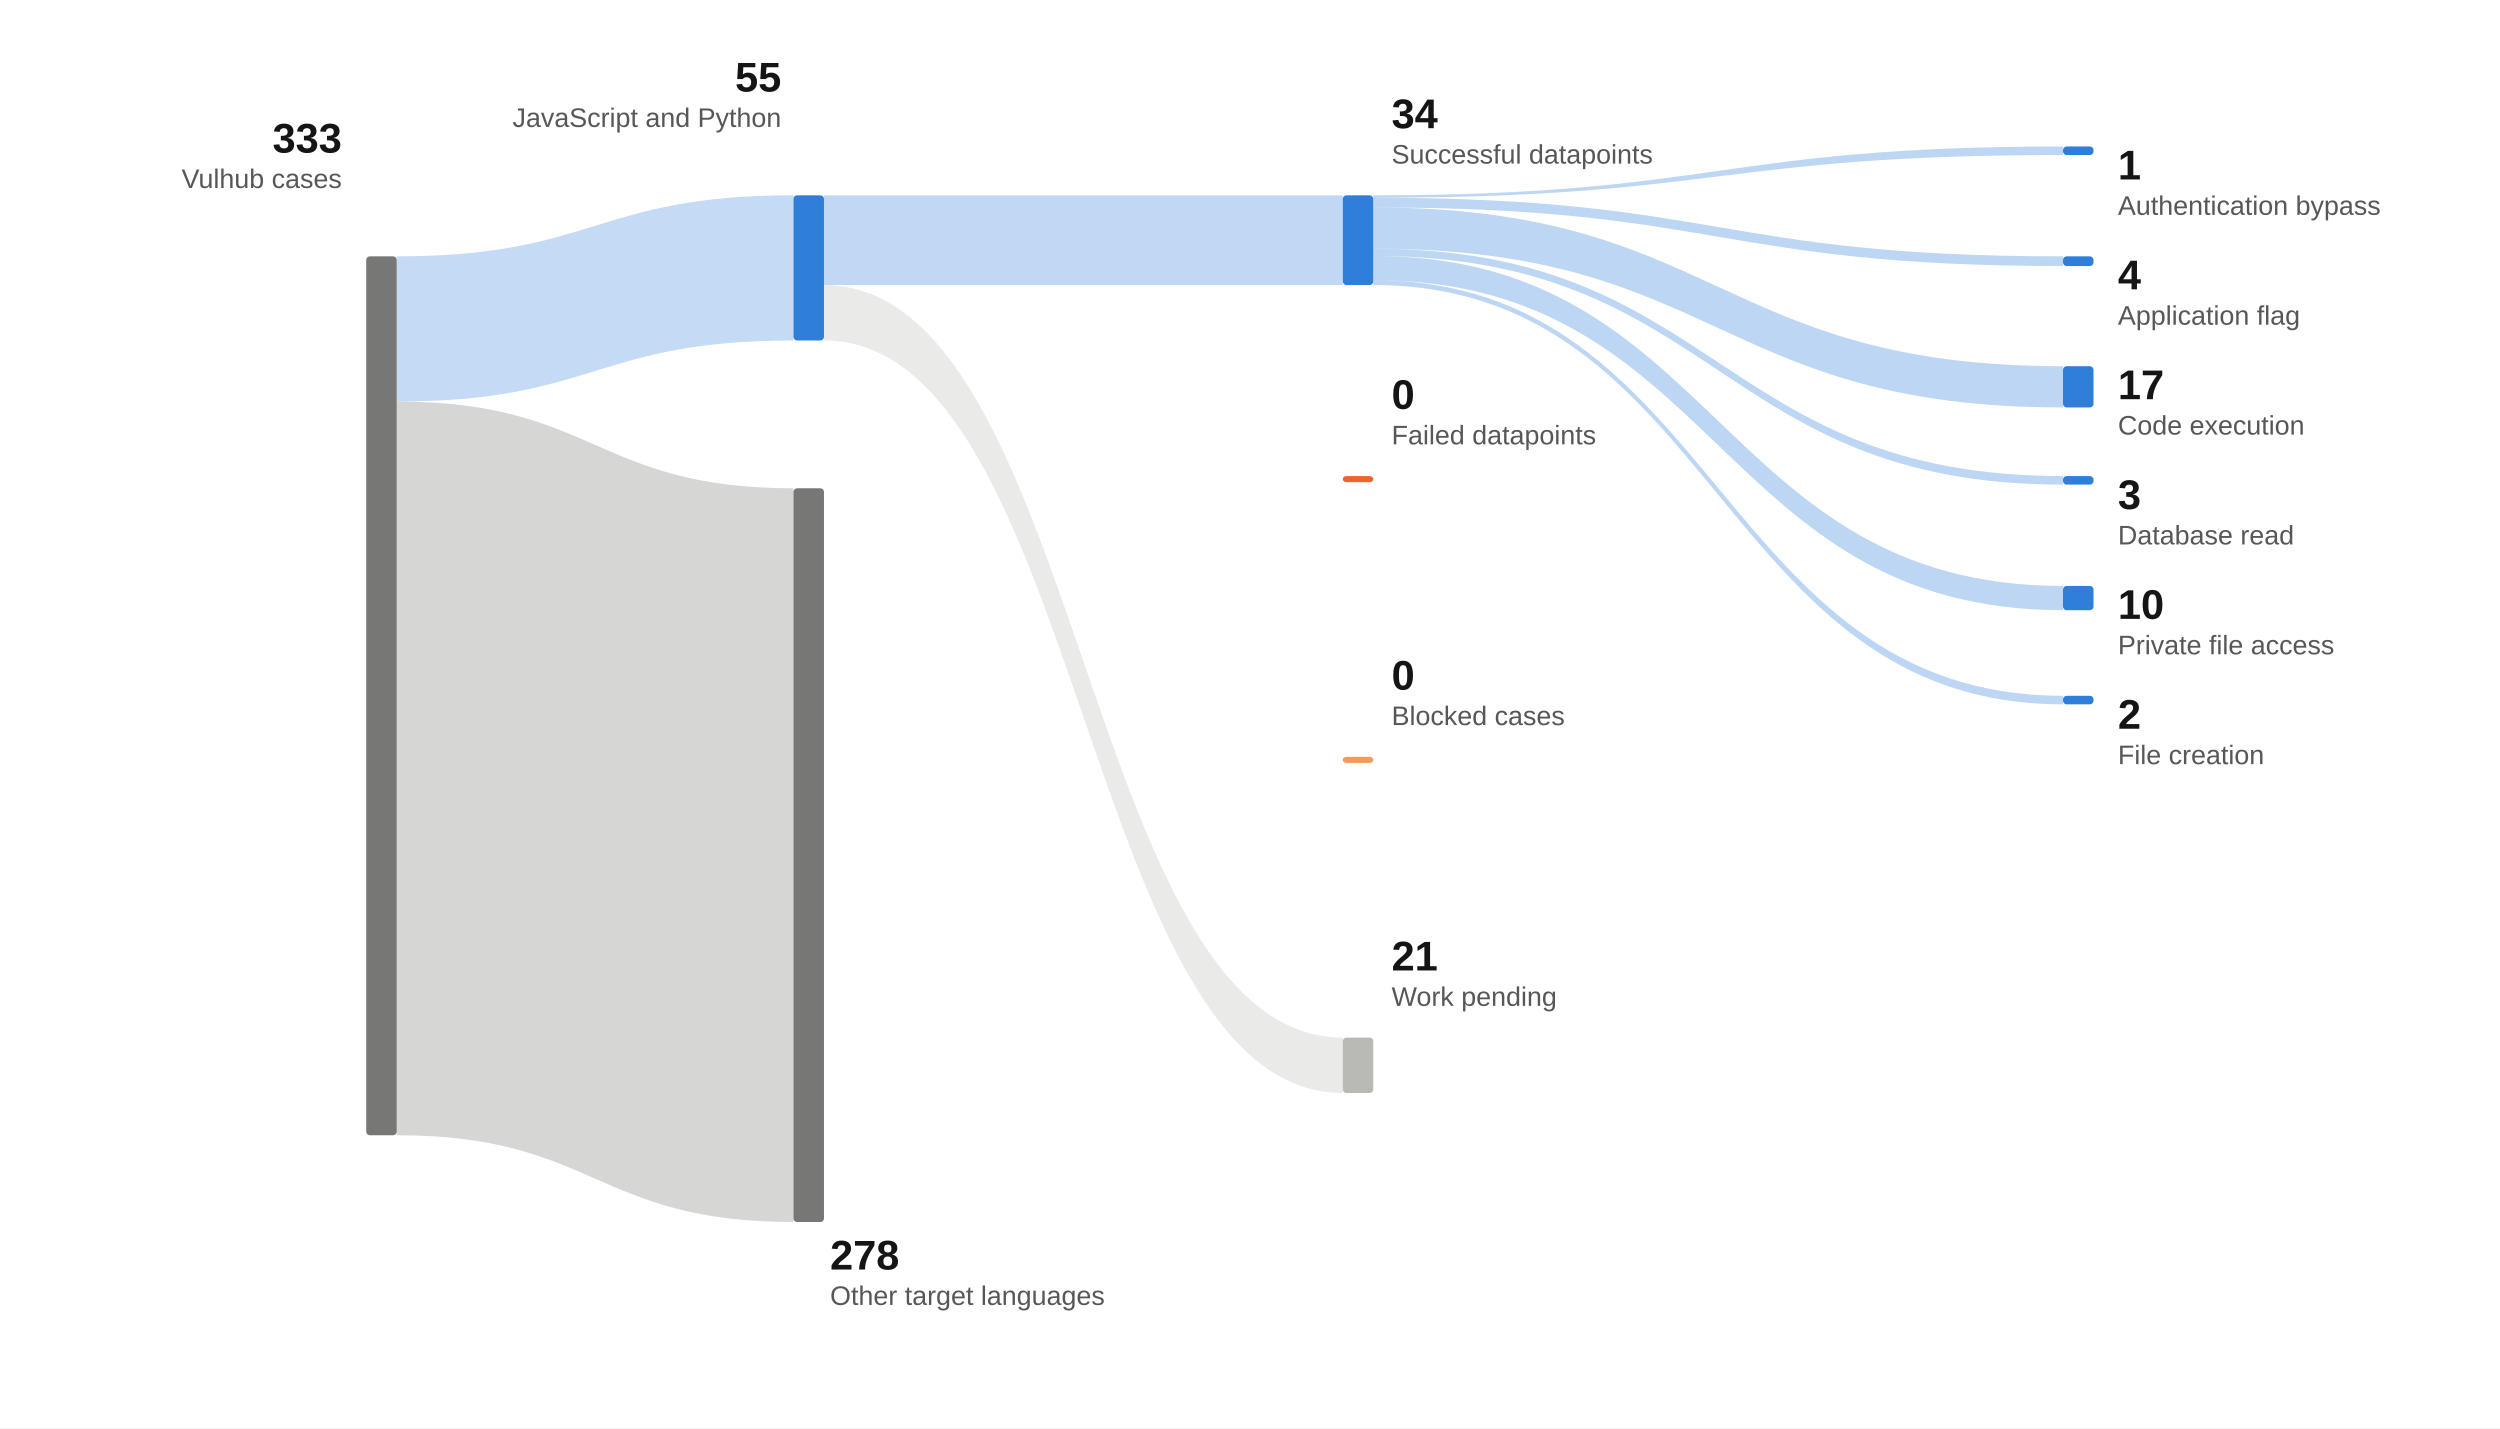
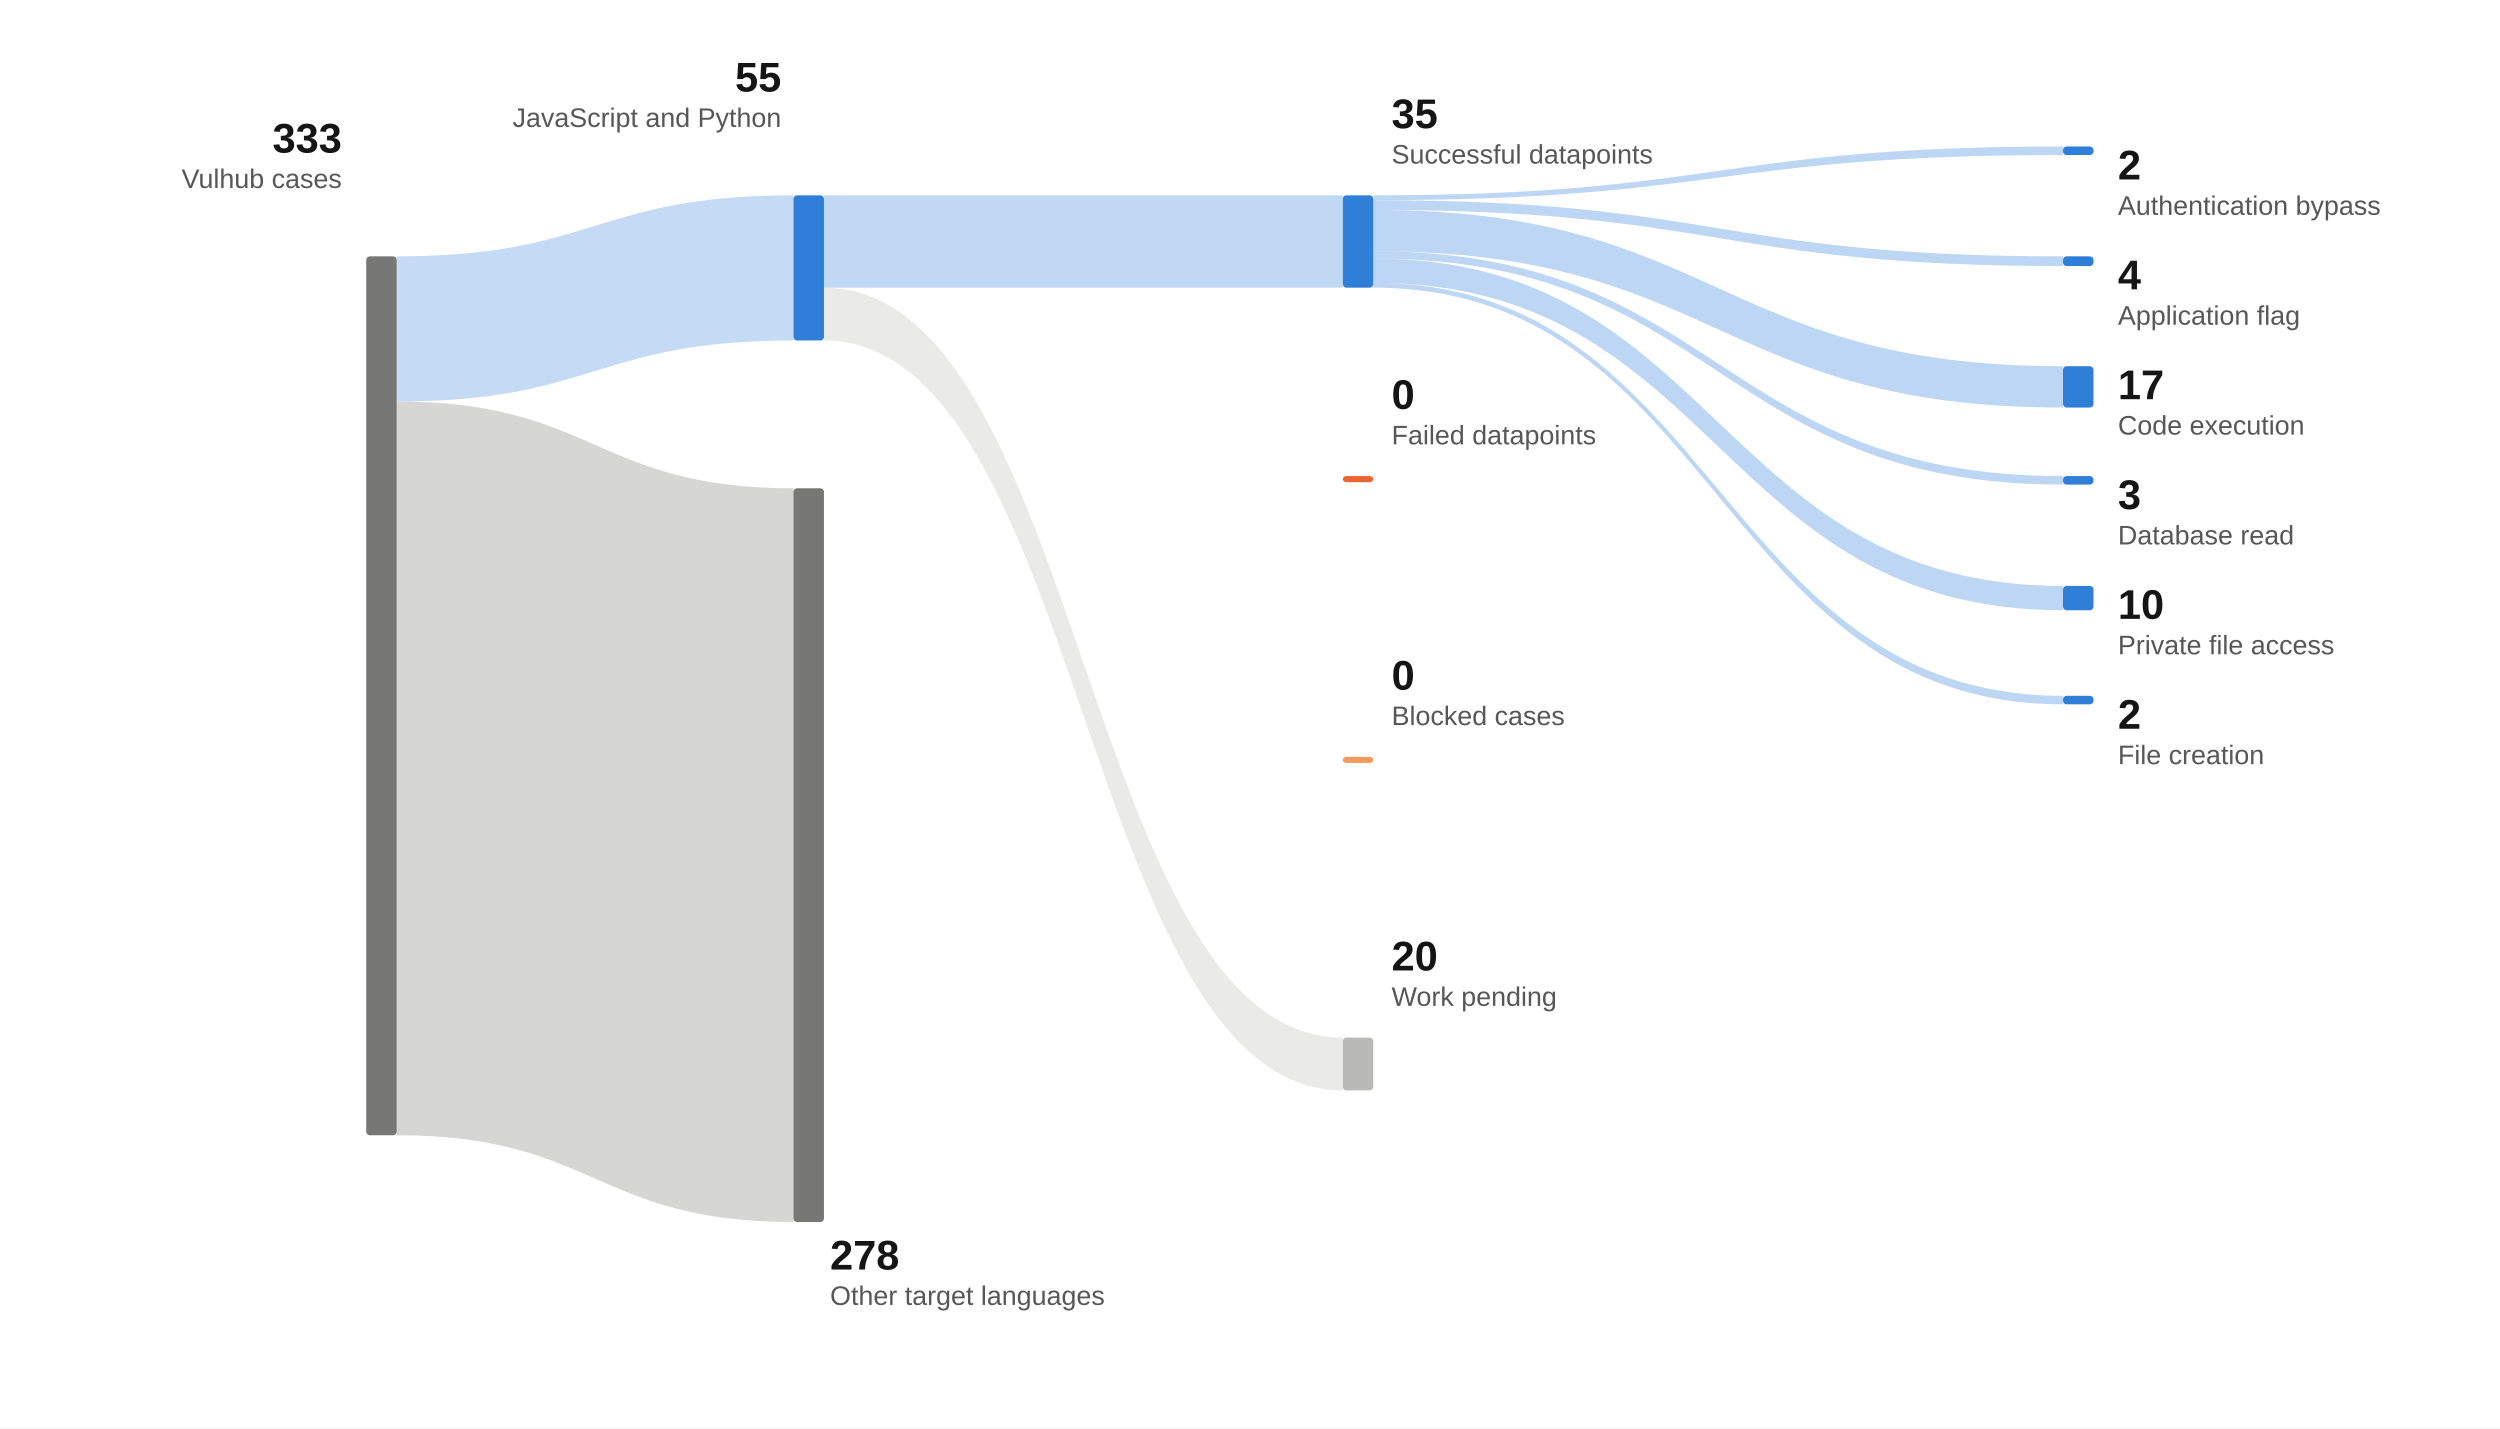
<svg xmlns="http://www.w3.org/2000/svg" width="2048" height="1170" viewBox="0 0 2048 1170">
  <style>.count{font:700 34px Arial,sans-serif;fill:#151515}.detail{font:22px Arial,sans-serif;fill:#575757}</style>
  <rect width="100%" height="100%" fill="#fff" />
  <path d="M325 210 C487.5 210 487.5 160 650 160 L650 278.919 C487.5 278.919 487.5 328.919 325 328.919 Z" fill="#3079d7" fill-opacity="0.28" />
  <path d="M325 328.919 C487.5 328.919 487.5 400 650 400 L650 1001.081 C487.5 1001.081 487.5 930.0 325 930.0 Z" fill="#aaa9a6" fill-opacity="0.48" />
-   <path d="M675 160.0 C887.5 160.0 887.5 160 1100 160 L1100 233.514 C887.5 233.514 887.5 233.514 675 233.514 Z" fill="#2f7ed8" fill-opacity="0.3" />
-   <path d="M675 233.514 C887.5 233.514 887.5 850 1100 850 L1100 895.405 C887.5 895.405 887.5 278.919 675 278.919 Z" fill="#b9b9b5" fill-opacity="0.3" />
-   <path d="M1125 160.0 C1407.5 160.0 1407.5 120 1690 120 L1690 127 C1407.5 127 1407.5 161.987 1125 161.987 Z" fill="#2f7ed8" fill-opacity="0.32" />
+   <path d="M675 160.0 C887.5 160.0 887.5 160 1100 160 L1100 235.676 C887.5 235.676 887.5 235.676 675 235.676 Z" fill="#2f7ed8" fill-opacity="0.3" />
+   <path d="M675 235.676 C887.5 235.676 887.5 850 1100 850 L1100 893.243 C887.5 893.243 887.5 278.919 675 278.919 Z" fill="#b9b9b5" fill-opacity="0.3" />
+   <path d="M1125 160.0 C1407.5 160.0 1407.5 120 1690 120 L1690 127 C1407.5 127 1407.5 163.983 1125 163.983 Z" fill="#2f7ed8" fill-opacity="0.32" />
  <rect x="1690" y="120" width="25" height="7" rx="3" fill="#2f7ed8" />
-   <text x="1735" y="147" text-anchor="start" class="count">1</text>
+   <text x="1735" y="147" text-anchor="start" class="count">2</text>
  <text x="1735" y="176" text-anchor="start" class="detail">Authentication bypass</text>
-   <path d="M1125 161.987 C1407.5 161.987 1407.5 210 1690 210 L1690 217.947 C1407.5 217.947 1407.5 169.934 1125 169.934 Z" fill="#2f7ed8" fill-opacity="0.32" />
-   <rect x="1690" y="210" width="25" height="7.947" rx="3" fill="#2f7ed8" />
+   <path d="M1125 163.983 C1407.5 163.983 1407.5 210 1690 210 L1690 217.966 C1407.5 217.966 1407.5 171.949 1125 171.949 Z" fill="#2f7ed8" fill-opacity="0.32" />
+   <rect x="1690" y="210" width="25" height="7.966" rx="3" fill="#2f7ed8" />
  <text x="1735" y="237" text-anchor="start" class="count">4</text>
  <text x="1735" y="266" text-anchor="start" class="detail">Application flag</text>
-   <path d="M1125 169.934 C1407.5 169.934 1407.5 300 1690 300 L1690 333.776 C1407.5 333.776 1407.5 203.711 1125 203.711 Z" fill="#2f7ed8" fill-opacity="0.32" />
-   <rect x="1690" y="300" width="25" height="33.776" rx="3" fill="#2f7ed8" />
+   <path d="M1125 171.949 C1407.5 171.949 1407.5 300 1690 300 L1690 333.855 C1407.5 333.855 1407.5 205.804 1125 205.804 Z" fill="#2f7ed8" fill-opacity="0.32" />
+   <rect x="1690" y="300" width="25" height="33.855" rx="3" fill="#2f7ed8" />
  <text x="1735" y="327" text-anchor="start" class="count">17</text>
  <text x="1735" y="356" text-anchor="start" class="detail">Code execution</text>
-   <path d="M1125 203.711 C1407.5 203.711 1407.5 390 1690 390 L1690 397 C1407.5 397 1407.5 209.671 1125 209.671 Z" fill="#2f7ed8" fill-opacity="0.32" />
+   <path d="M1125 205.804 C1407.5 205.804 1407.5 390 1690 390 L1690 397 C1407.5 397 1407.5 211.778 1125 211.778 Z" fill="#2f7ed8" fill-opacity="0.32" />
  <rect x="1690" y="390" width="25" height="7" rx="3" fill="#2f7ed8" />
  <text x="1735" y="417" text-anchor="start" class="count">3</text>
  <text x="1735" y="446" text-anchor="start" class="detail">Database read</text>
-   <path d="M1125 209.671 C1407.5 209.671 1407.5 480 1690 480 L1690 499.869 C1407.5 499.869 1407.5 229.54 1125 229.54 Z" fill="#2f7ed8" fill-opacity="0.32" />
-   <rect x="1690" y="480" width="25" height="19.869" rx="3" fill="#2f7ed8" />
+   <path d="M1125 211.778 C1407.5 211.778 1407.5 480 1690 480 L1690 499.915 C1407.5 499.915 1407.5 231.693 1125 231.693 Z" fill="#2f7ed8" fill-opacity="0.32" />
+   <rect x="1690" y="480" width="25" height="19.915" rx="3" fill="#2f7ed8" />
  <text x="1735" y="507" text-anchor="start" class="count">10</text>
  <text x="1735" y="536" text-anchor="start" class="detail">Private file access</text>
-   <path d="M1125 229.54 C1407.5 229.54 1407.5 570 1690 570 L1690 577 C1407.5 577 1407.5 233.514 1125 233.514 Z" fill="#2f7ed8" fill-opacity="0.32" />
+   <path d="M1125 231.693 C1407.5 231.693 1407.5 570 1690 570 L1690 577 C1407.5 577 1407.5 235.676 1125 235.676 Z" fill="#2f7ed8" fill-opacity="0.32" />
  <rect x="1690" y="570" width="25" height="7" rx="3" fill="#2f7ed8" />
  <text x="1735" y="597" text-anchor="start" class="count">2</text>
  <text x="1735" y="626" text-anchor="start" class="detail">File creation</text>
  <rect x="300" y="210" width="25" height="720" rx="3" fill="#777775" />
  <rect x="650" y="160" width="25" height="118.919" rx="3" fill="#2f7ed8" />
  <rect x="650" y="400" width="25" height="601.081" rx="3" fill="#777775" />
  <text x="280" y="125" text-anchor="end" class="count">333</text>
  <text x="280" y="154" text-anchor="end" class="detail">Vulhub cases</text>
  <text x="640" y="75" text-anchor="end" class="count">55</text>
  <text x="640" y="104" text-anchor="end" class="detail">JavaScript and Python</text>
  <text x="680" y="1040" text-anchor="start" class="count">278</text>
  <text x="680" y="1069" text-anchor="start" class="detail">Other target languages</text>
-   <rect x="1100" y="160" width="25" height="73.514" rx="3" fill="#2f7ed8" />
-   <text x="1140" y="105" text-anchor="start" class="count">34</text>
+   <rect x="1100" y="160" width="25" height="75.676" rx="3" fill="#2f7ed8" />
+   <text x="1140" y="105" text-anchor="start" class="count">35</text>
  <text x="1140" y="134" text-anchor="start" class="detail">Successful datapoints</text>
  <rect x="1100" y="390" width="25" height="5" rx="3" fill="#ed6434" />
  <text x="1140" y="335" text-anchor="start" class="count">0</text>
  <text x="1140" y="364" text-anchor="start" class="detail">Failed datapoints</text>
  <rect x="1100" y="620" width="25" height="5" rx="3" fill="#f49a5b" />
  <text x="1140" y="565" text-anchor="start" class="count">0</text>
  <text x="1140" y="594" text-anchor="start" class="detail">Blocked cases</text>
-   <rect x="1100" y="850" width="25" height="45.405" rx="3" fill="#b9b9b5" />
-   <text x="1140" y="795" text-anchor="start" class="count">21</text>
+   <rect x="1100" y="850" width="25" height="43.243" rx="3" fill="#b9b9b5" />
+   <text x="1140" y="795" text-anchor="start" class="count">20</text>
  <text x="1140" y="824" text-anchor="start" class="detail">Work pending</text>
</svg>
